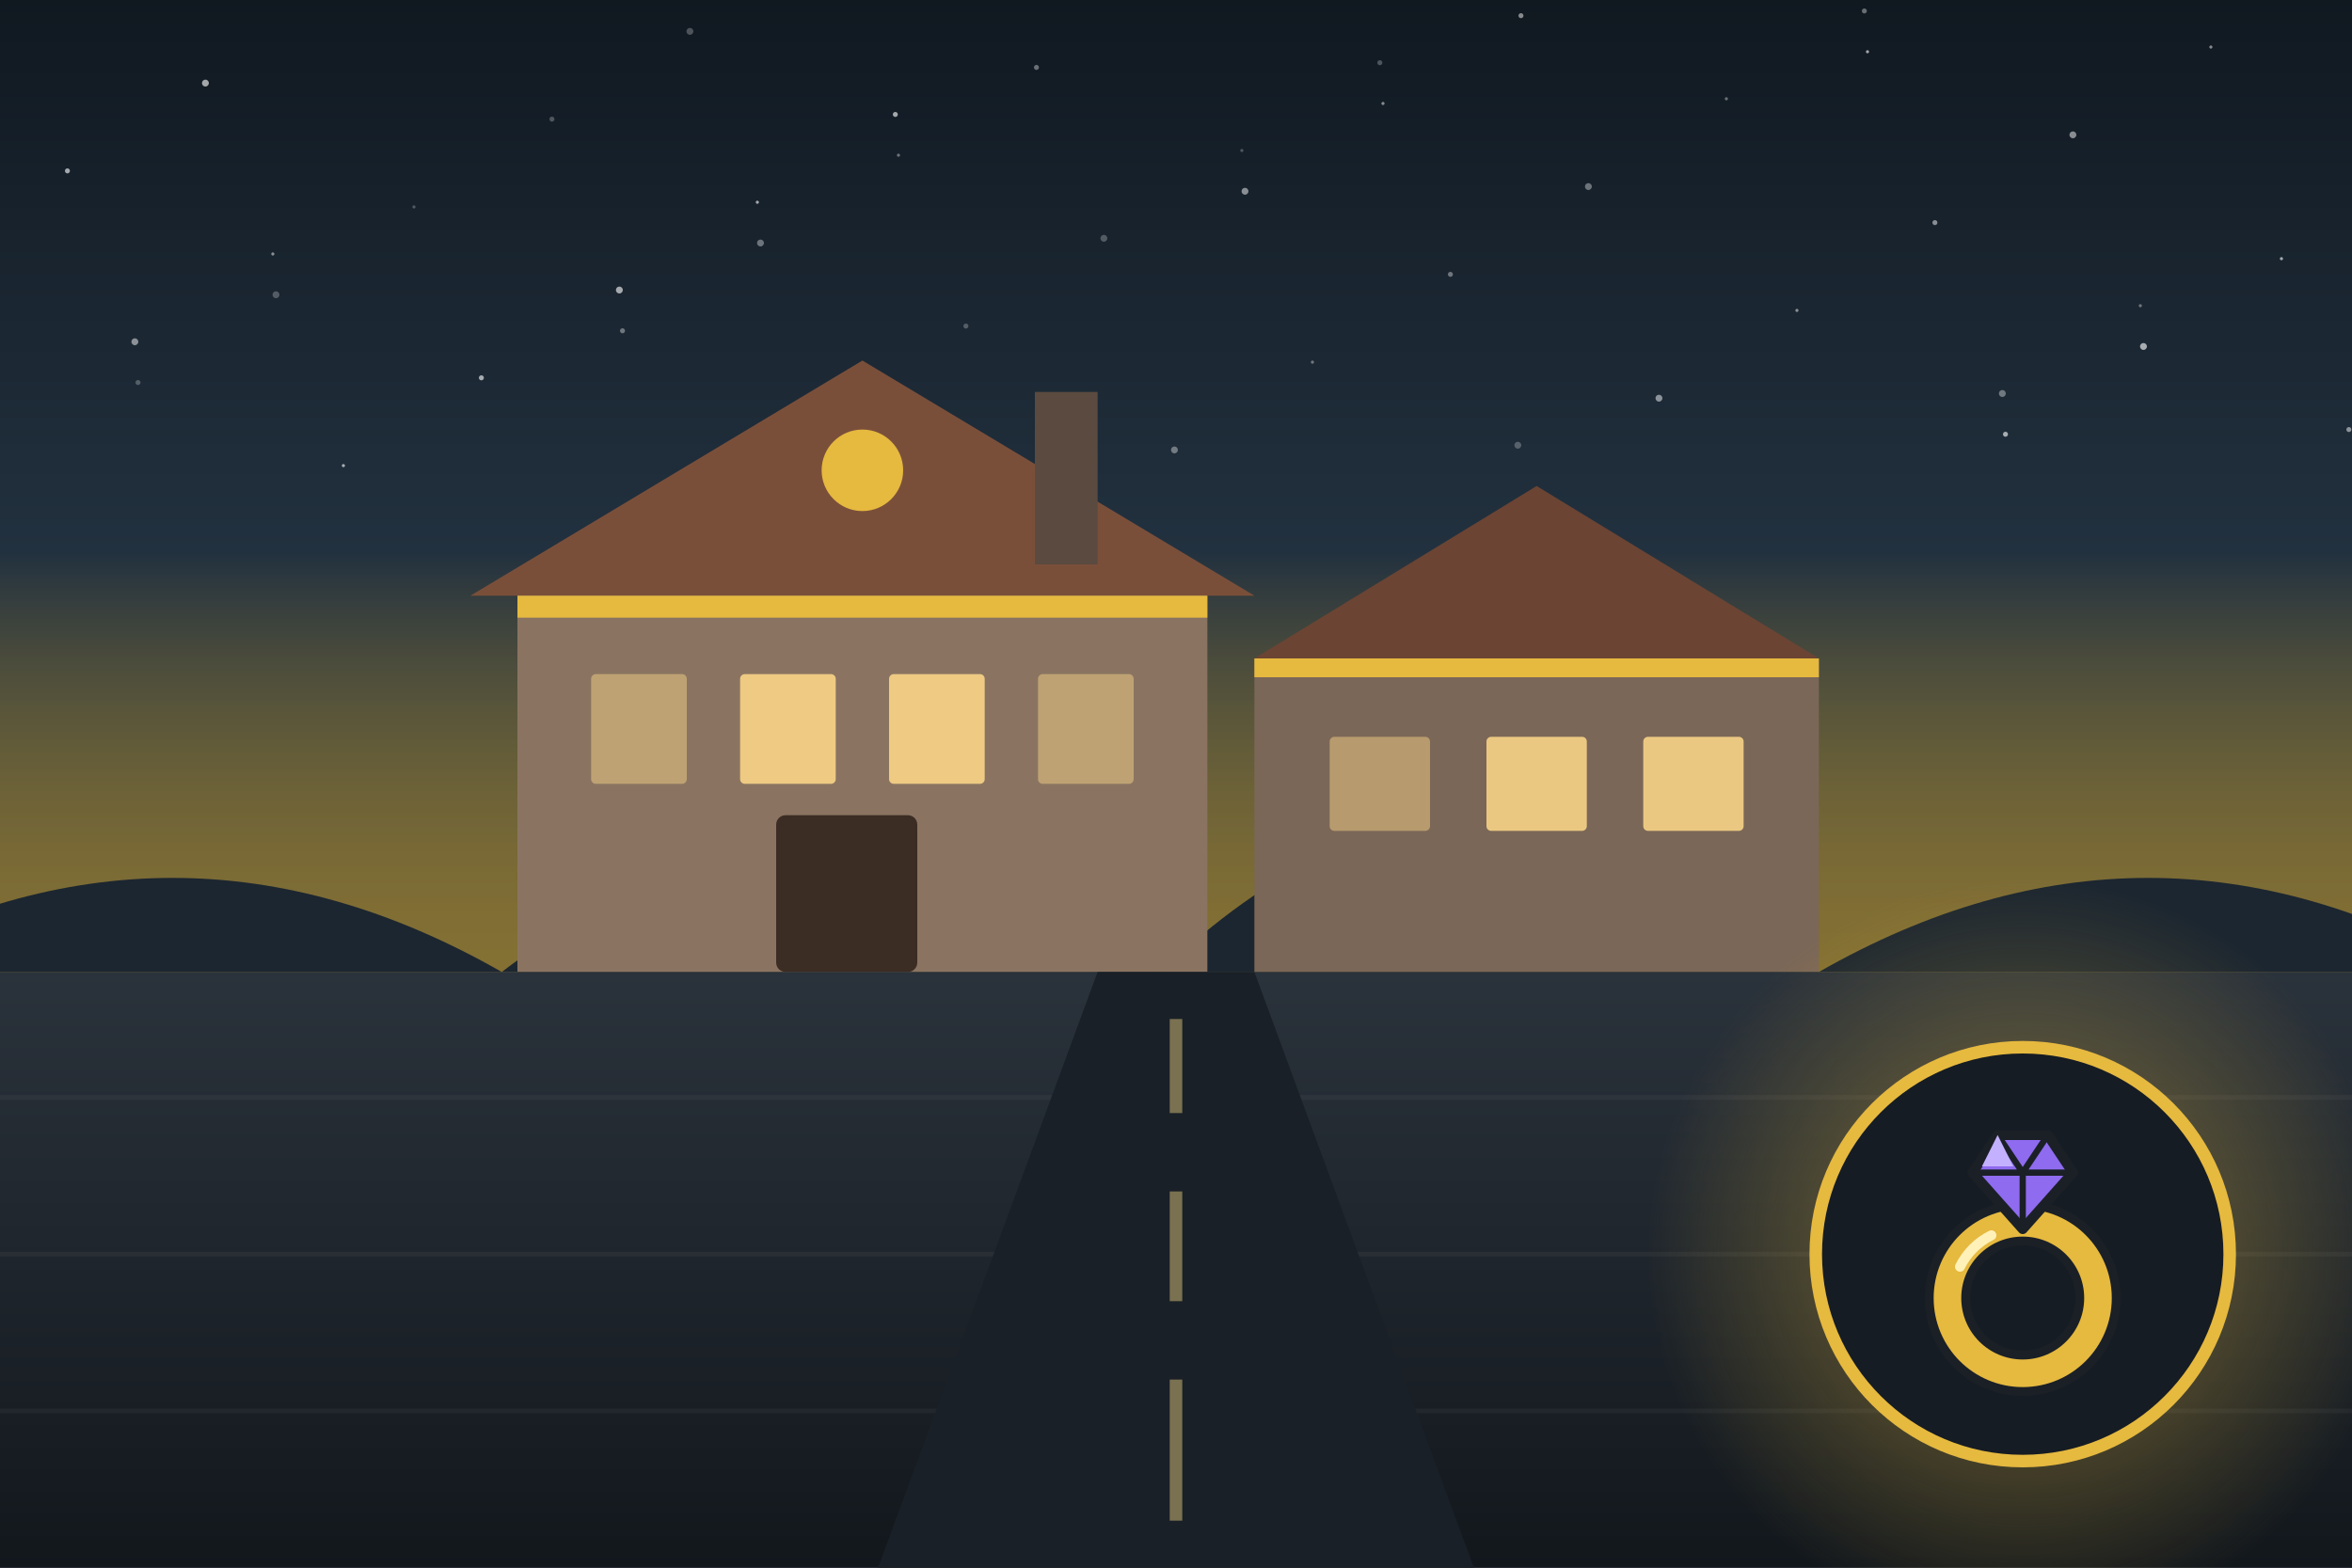
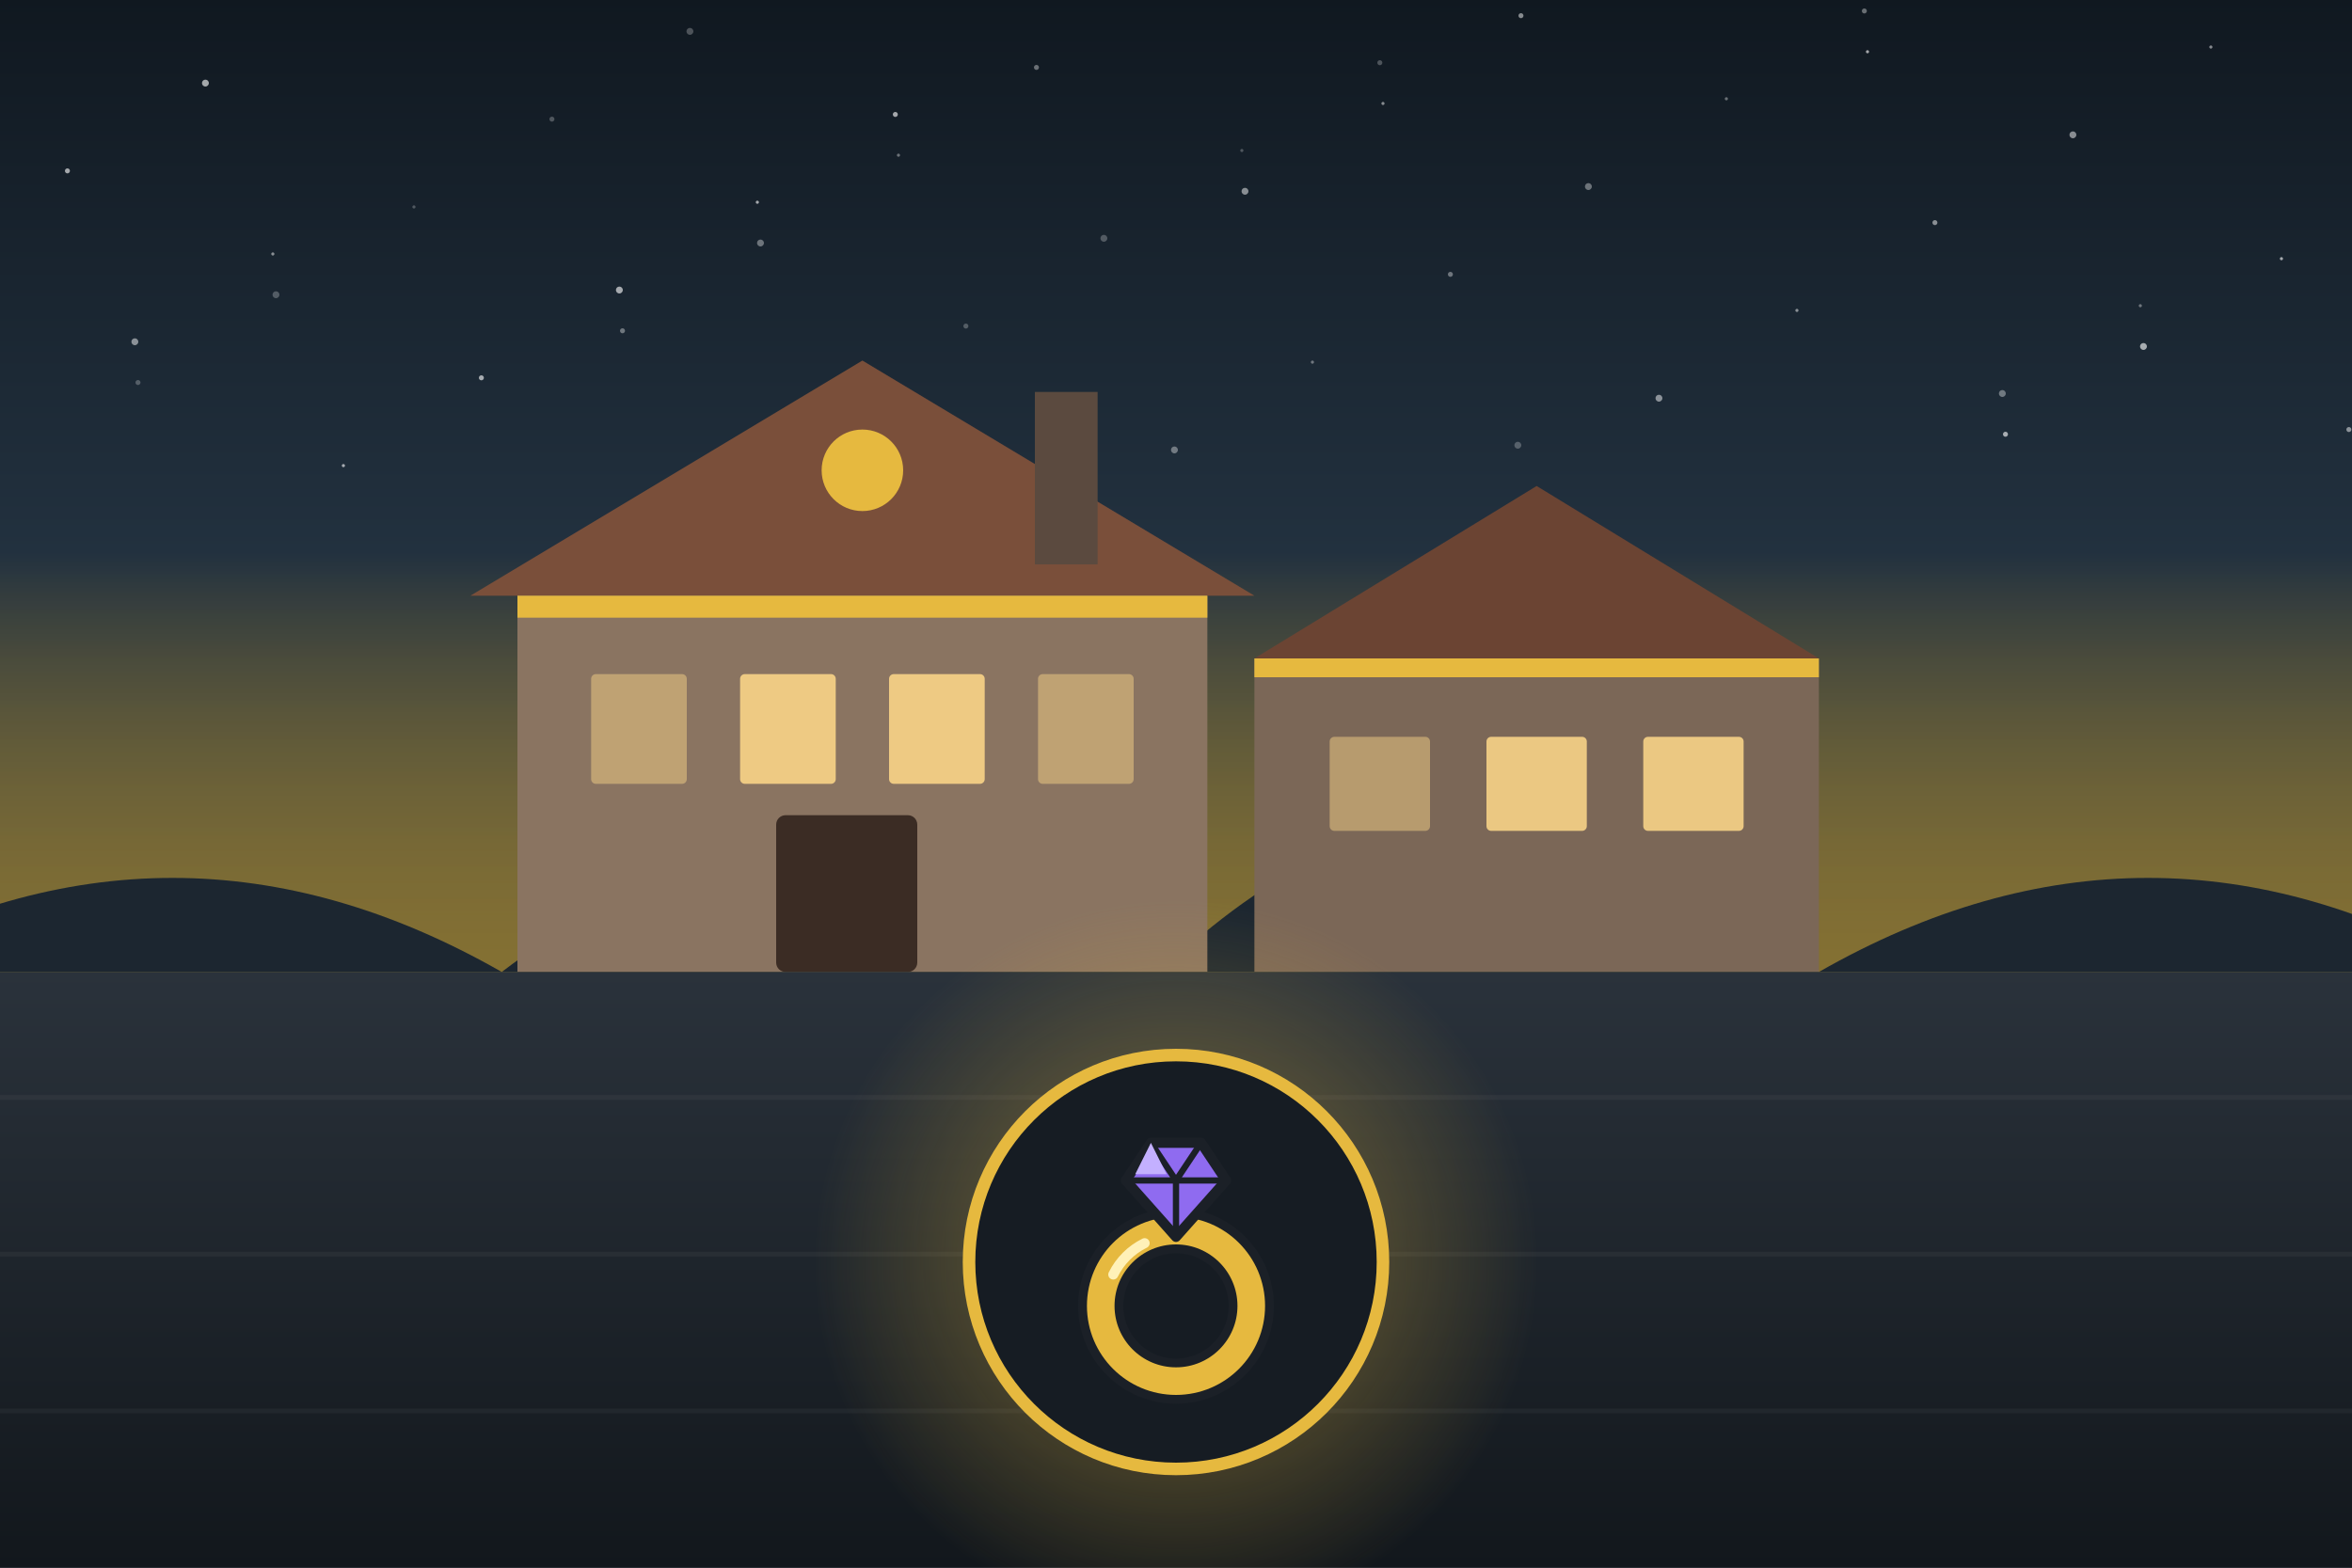
<svg xmlns="http://www.w3.org/2000/svg" viewBox="0 0 1500 1000" role="img" aria-label="Luxury Workshops">
  <defs>
    <linearGradient id="sky" x1="0" y1="0" x2="0" y2="1">
      <stop offset="0" stop-color="#101820" />
      <stop offset=".55" stop-color="#22313f" />
      <stop offset="1" stop-color="#e6b93f" stop-opacity=".55" />
    </linearGradient>
    <linearGradient id="ground" x1="0" y1="0" x2="0" y2="1">
      <stop offset="0" stop-color="#2a323b" />
      <stop offset="1" stop-color="#12171c" />
    </linearGradient>
    <radialGradient id="glow" cx=".5" cy=".5" r=".5">
      <stop offset="0" stop-color="#e6b93f" stop-opacity=".5" />
      <stop offset="1" stop-color="#e6b93f" stop-opacity="0" />
    </radialGradient>
  </defs>
  <rect width="1500" height="1000" fill="#101820" />
  <rect width="1500" height="640" fill="url(#sky)" />
  <circle cx="397" cy="211" r="1.6" fill="#ffffff" fill-opacity="0.37" />
  <circle cx="794" cy="122" r="2.2" fill="#ffffff" fill-opacity="0.49" />
  <circle cx="1191" cy="33" r="1.0" fill="#ffffff" fill-opacity="0.61" />
  <circle cx="88" cy="244" r="1.6" fill="#ffffff" fill-opacity="0.25" />
  <circle cx="485" cy="155" r="2.2" fill="#ffffff" fill-opacity="0.37" />
  <circle cx="882" cy="66" r="1.0" fill="#ffffff" fill-opacity="0.49" />
  <circle cx="1279" cy="277" r="1.6" fill="#ffffff" fill-opacity="0.61" />
  <circle cx="176" cy="188" r="2.2" fill="#ffffff" fill-opacity="0.25" />
  <circle cx="573" cy="99" r="1.0" fill="#ffffff" fill-opacity="0.37" />
  <circle cx="970" cy="10" r="1.6" fill="#ffffff" fill-opacity="0.49" />
  <circle cx="1367" cy="221" r="2.2" fill="#ffffff" fill-opacity="0.61" />
  <circle cx="264" cy="132" r="1.0" fill="#ffffff" fill-opacity="0.25" />
  <circle cx="661" cy="43" r="1.6" fill="#ffffff" fill-opacity="0.37" />
  <circle cx="1058" cy="254" r="2.2" fill="#ffffff" fill-opacity="0.49" />
  <circle cx="1455" cy="165" r="1.0" fill="#ffffff" fill-opacity="0.61" />
  <circle cx="352" cy="76" r="1.6" fill="#ffffff" fill-opacity="0.25" />
  <circle cx="749" cy="287" r="2.2" fill="#ffffff" fill-opacity="0.37" />
  <circle cx="1146" cy="198" r="1.0" fill="#ffffff" fill-opacity="0.49" />
  <circle cx="43" cy="109" r="1.6" fill="#ffffff" fill-opacity="0.61" />
  <circle cx="440" cy="20" r="2.2" fill="#ffffff" fill-opacity="0.25" />
  <circle cx="837" cy="231" r="1.0" fill="#ffffff" fill-opacity="0.37" />
  <circle cx="1234" cy="142" r="1.6" fill="#ffffff" fill-opacity="0.49" />
  <circle cx="131" cy="53" r="2.2" fill="#ffffff" fill-opacity="0.61" />
  <circle cx="528" cy="264" r="1.0" fill="#ffffff" fill-opacity="0.25" />
  <circle cx="925" cy="175" r="1.6" fill="#ffffff" fill-opacity="0.37" />
  <circle cx="1322" cy="86" r="2.2" fill="#ffffff" fill-opacity="0.49" />
  <circle cx="219" cy="297" r="1.0" fill="#ffffff" fill-opacity="0.61" />
  <circle cx="616" cy="208" r="1.6" fill="#ffffff" fill-opacity="0.25" />
  <circle cx="1013" cy="119" r="2.2" fill="#ffffff" fill-opacity="0.37" />
  <circle cx="1410" cy="30" r="1.0" fill="#ffffff" fill-opacity="0.49" />
  <circle cx="307" cy="241" r="1.6" fill="#ffffff" fill-opacity="0.61" />
  <circle cx="704" cy="152" r="2.2" fill="#ffffff" fill-opacity="0.25" />
  <circle cx="1101" cy="63" r="1.0" fill="#ffffff" fill-opacity="0.37" />
  <circle cx="1498" cy="274" r="1.6" fill="#ffffff" fill-opacity="0.49" />
  <circle cx="395" cy="185" r="2.2" fill="#ffffff" fill-opacity="0.61" />
  <circle cx="792" cy="96" r="1.0" fill="#ffffff" fill-opacity="0.25" />
  <circle cx="1189" cy="7" r="1.6" fill="#ffffff" fill-opacity="0.37" />
  <circle cx="86" cy="218" r="2.2" fill="#ffffff" fill-opacity="0.49" />
  <circle cx="483" cy="129" r="1.0" fill="#ffffff" fill-opacity="0.61" />
  <circle cx="880" cy="40" r="1.6" fill="#ffffff" fill-opacity="0.25" />
  <circle cx="1277" cy="251" r="2.2" fill="#ffffff" fill-opacity="0.37" />
  <circle cx="174" cy="162" r="1.0" fill="#ffffff" fill-opacity="0.49" />
  <circle cx="571" cy="73" r="1.6" fill="#ffffff" fill-opacity="0.61" />
  <circle cx="968" cy="284" r="2.2" fill="#ffffff" fill-opacity="0.25" />
  <circle cx="1365" cy="195" r="1.0" fill="#ffffff" fill-opacity="0.37" />
  <path d="M-100 620q210-120 420 0z" fill="#1c2630" />
  <path d="M320 620q210-160 420 0z" fill="#1c2630" />
  <path d="M740 620q210-200 420 0z" fill="#1c2630" />
  <path d="M1160 620q210-120 420 0z" fill="#1c2630" />
  <path d="M1580 620q210-160 420 0z" fill="#1c2630" />
  <g transform="translate(40 0)">
    <path d="M260 380l250-150 250 150z" fill="#7a4f3a" />
    <path d="M760 420l180-110 180 110z" fill="#6b4433" />
    <rect x="290" y="380" width="440" height="240" fill="#8a7461" />
    <rect x="760" y="420" width="360" height="200" fill="#7b6757" />
    <rect x="290" y="380" width="440" height="14" fill="#e6b93f" />
    <rect x="760" y="420" width="360" height="12" fill="#e6b93f" />
    <rect x="337" y="430" width="61" height="70" rx="3" fill="#ffd98a" fill-opacity="0.45" />
    <rect x="432" y="430" width="61" height="70" rx="3" fill="#ffd98a" fill-opacity="0.85" />
    <rect x="527" y="430" width="61" height="70" rx="3" fill="#ffd98a" fill-opacity="0.85" />
    <rect x="622" y="430" width="61" height="70" rx="3" fill="#ffd98a" fill-opacity="0.45" />
    <rect x="808" y="470" width="64" height="60" rx="3" fill="#ffd98a" fill-opacity="0.45" />
    <rect x="908" y="470" width="64" height="60" rx="3" fill="#ffd98a" fill-opacity="0.85" />
    <rect x="1008" y="470" width="64" height="60" rx="3" fill="#ffd98a" fill-opacity="0.85" />
    <rect x="455" y="520" width="90" height="100" rx="6" fill="#3b2c24" />
    <circle cx="510" cy="300" r="26" fill="#e6b93f" />
    <rect x="620" y="250" width="40" height="110" fill="#5b4a3f" />
  </g>
  <rect y="620" width="1500" height="380" fill="url(#ground)" />
  <path d="M0 700h1500M0 800h1500M0 900h1500" stroke="#ffffff" stroke-opacity=".04" stroke-width="3" />
-   <path d="M560 1000L700 620h100l140 380z" fill="#1a2027" />
-   <path d="M750 650v60M750 760v70M750 880v90" stroke="#d9c27a" stroke-opacity=".5" stroke-width="8" />
-   <circle cx="1290" cy="800" r="240" fill="url(#glow)" />
-   <circle cx="1290" cy="800" r="132" fill="#161c23" stroke="#e6b93f" stroke-width="8" />
-   <g transform="translate(1190 700) scale(4)">
+   <circle cx="750" cy="805" r="230" fill="url(#glow)" />
+   <circle cx="750" cy="805" r="132" fill="#161c23" stroke="#e6b93f" stroke-width="8" />
+   <g transform="translate(650 705) scale(4)">
    <circle cx="25" cy="32" r="12" fill="none" stroke="#1b2027" stroke-width="7.200" />
    <circle cx="25" cy="32" r="12" fill="none" stroke="#e6b93f" stroke-width="4.400" />
    <path d="M15 27a11 11 0 0 1 5-5" stroke="#fff1b8" stroke-width="1.600" fill="none" stroke-linecap="round" />
    <path d="M17 12l4-6h8l4 6-8 9z" fill="#8f6bf0" stroke="#1b2027" stroke-width="1.600" stroke-linejoin="round" />
    <path d="M17 12h16M21 6l4 6 4-6M25 12v9" stroke="#1b2027" stroke-width="1" fill="none" />
    <path d="M21 6l-2.500 5h5z" fill="#c3b0ff" />
  </g>
</svg>
